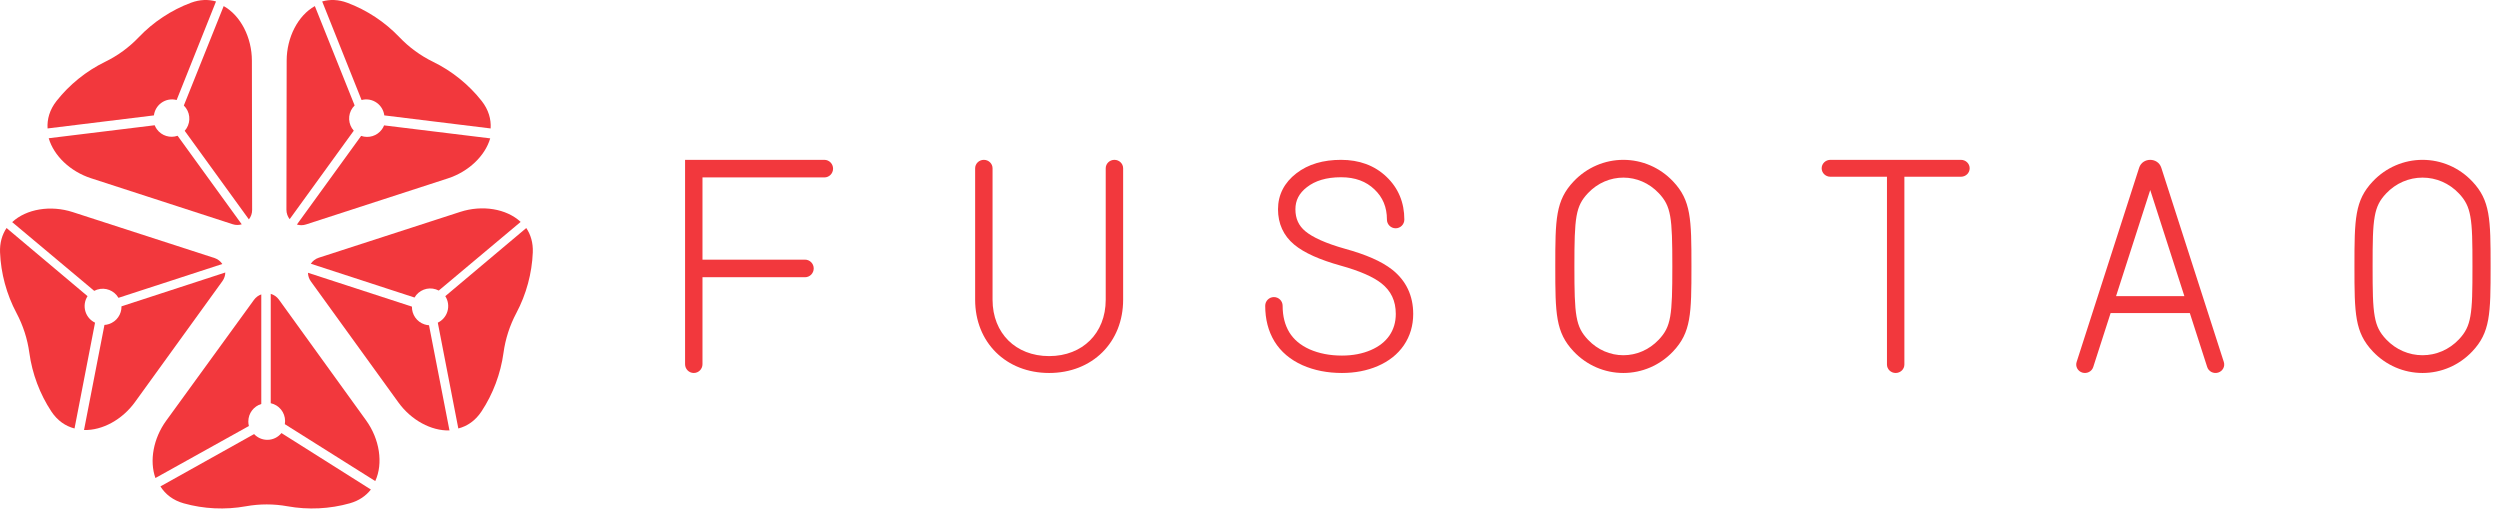
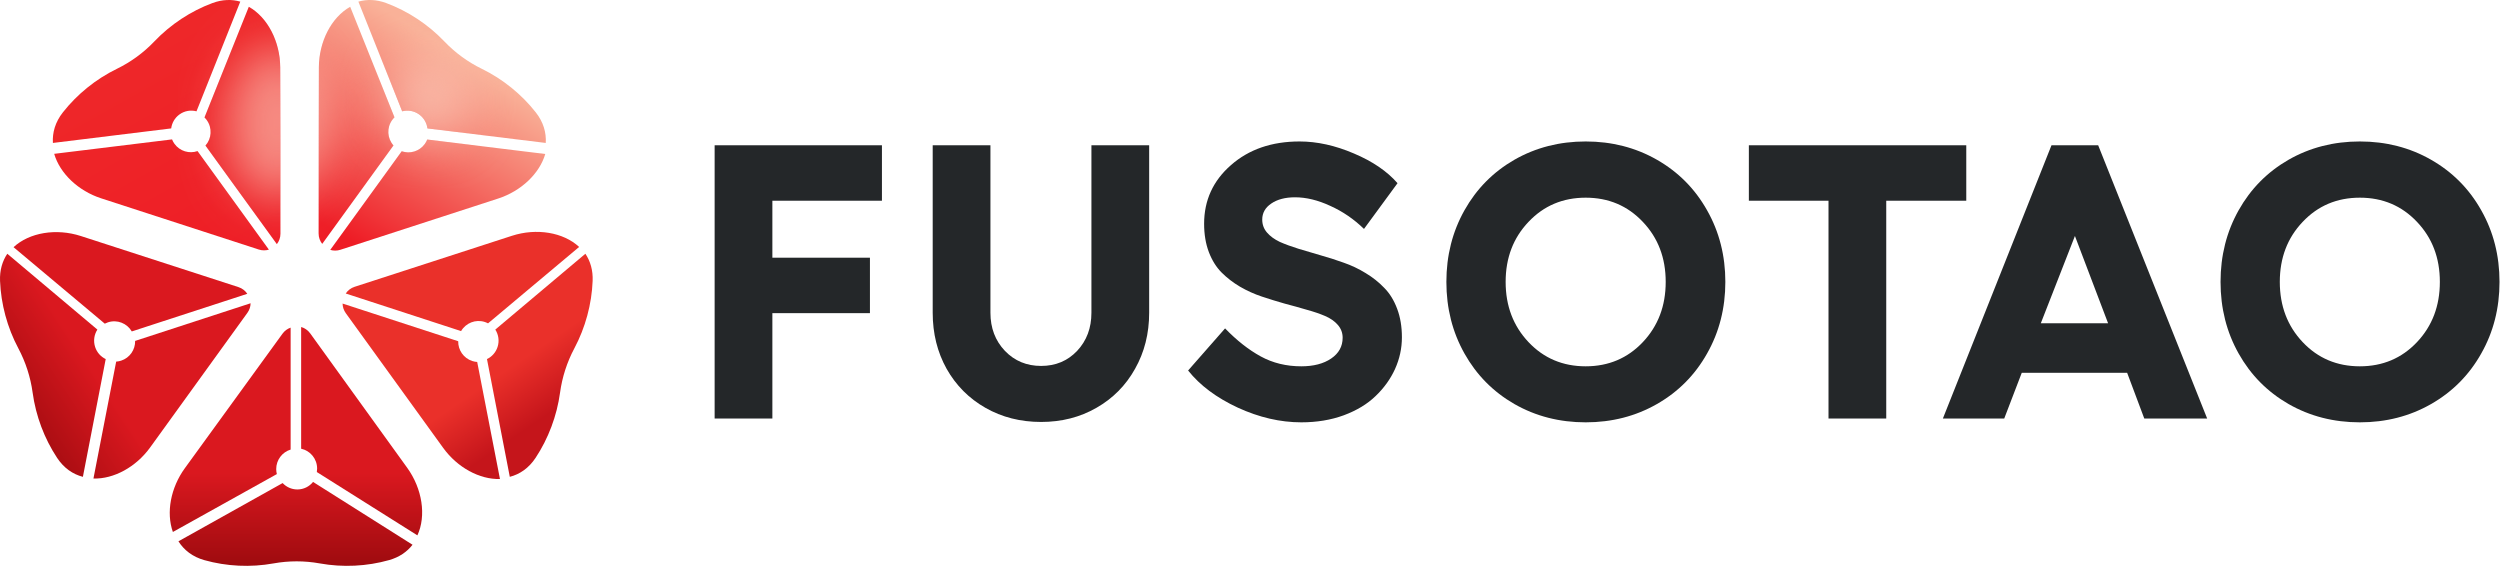
- <svg xmlns="http://www.w3.org/2000/svg" width="177" height="36" viewBox="0 0 177 36" fill="none">
-   <path d="M20.185 29.811C20.185 29.191 19.749 28.672 19.168 28.547L19.168 20.805C19.39 20.868 19.595 21.003 19.745 21.21L25.918 29.759C26.88 31.092 27.144 32.809 26.568 34.06L20.166 30.031C20.179 29.96 20.185 29.886 20.185 29.811Z" fill="#F2383D" />
-   <path d="M30.861 20.486C30.273 20.294 29.646 20.549 29.348 21.065L22.006 18.673C22.134 18.48 22.326 18.326 22.569 18.247L32.583 15.002C34.144 14.496 35.854 14.774 36.862 15.71L31.064 20.571C31 20.538 30.932 20.509 30.861 20.486Z" fill="#F2383D" />
-   <path d="M24.964 7.631C24.601 8.133 24.65 8.809 25.047 9.253L20.509 15.517C20.366 15.335 20.279 15.105 20.279 14.849L20.296 4.294C20.299 2.649 21.091 1.103 22.291 0.431L25.108 7.464C25.057 7.515 25.008 7.571 24.964 7.631Z" fill="#F2383D" />
-   <path d="M3.449 9.787C3.814 11.034 4.979 12.143 6.441 12.618L16.472 15.875C16.692 15.947 16.914 15.943 17.115 15.882L12.573 9.612C12.05 9.795 11.449 9.623 11.106 9.151C11.041 9.061 10.99 8.966 10.951 8.868L3.449 9.787Z" fill="#F2383D" />
-   <path d="M5.948 30.445C7.244 30.482 8.656 29.713 9.557 28.466L15.746 19.905C15.882 19.716 15.947 19.503 15.951 19.293L8.602 21.688C8.614 22.243 8.265 22.764 7.711 22.944C7.606 22.979 7.5 22.999 7.395 23.005L5.948 30.445Z" fill="#F2383D" />
-   <path d="M11.004 33.844C10.567 32.619 10.861 31.033 11.766 29.786L17.982 21.229C18.118 21.041 18.3 20.913 18.499 20.844L18.499 28.602C17.968 28.762 17.581 29.256 17.581 29.841C17.581 29.952 17.595 30.059 17.621 30.162L11.004 33.844Z" fill="#F2383D" />
-   <path d="M31.823 30.475C30.525 30.513 29.111 29.743 28.208 28.494L22.01 19.924C21.874 19.736 21.809 19.523 21.805 19.312L29.165 21.709C29.153 22.265 29.502 22.787 30.057 22.967C30.162 23.001 30.268 23.021 30.374 23.028L31.823 30.475Z" fill="#F2383D" />
-   <path d="M34.707 9.796C34.341 11.045 33.174 12.155 31.711 12.63L21.665 15.891C21.444 15.963 21.221 15.959 21.02 15.897L25.569 9.621C26.093 9.804 26.695 9.633 27.038 9.16C27.103 9.07 27.155 8.975 27.194 8.877L34.707 9.796Z" fill="#F2383D" />
-   <path d="M13.159 7.639C13.523 8.141 13.475 8.818 13.077 9.262L17.621 15.532C17.765 15.35 17.852 15.12 17.851 14.863L17.834 4.298C17.832 2.651 17.038 1.104 15.837 0.431L13.015 7.471C13.067 7.522 13.115 7.578 13.159 7.639Z" fill="#F2383D" />
-   <path d="M6.873 20.506C7.462 20.314 8.089 20.57 8.388 21.086L15.74 18.691C15.612 18.498 15.421 18.344 15.177 18.265L5.148 15.016C3.585 14.51 1.872 14.789 0.862 15.726L6.67 20.592C6.734 20.558 6.802 20.529 6.873 20.506Z" fill="#F2383D" />
-   <path d="M26.258 34.658L19.927 30.661C19.691 30.953 19.33 31.14 18.927 31.14C18.558 31.14 18.224 30.983 17.99 30.733L11.358 34.438C11.707 34.993 12.252 35.424 13.007 35.636C14.416 36.033 15.945 36.109 17.411 35.844C18.381 35.669 19.383 35.669 20.352 35.844C21.822 36.11 23.356 36.033 24.768 35.633C25.418 35.449 25.911 35.105 26.258 34.658Z" fill="#F2383D" />
-   <path d="M37.26 16.144L31.526 20.968C31.73 21.285 31.795 21.687 31.67 22.073C31.556 22.427 31.305 22.697 30.996 22.845L32.449 30.336C33.081 30.174 33.656 29.786 34.09 29.129C34.901 27.903 35.446 26.462 35.648 24.978C35.782 23.995 36.092 23.037 36.557 22.163C37.262 20.838 37.663 19.346 37.722 17.871C37.749 17.193 37.575 16.614 37.26 16.144Z" fill="#F2383D" />
-   <path d="M22.811 0.103L25.599 7.082C25.961 6.985 26.361 7.047 26.688 7.286C26.986 7.504 27.165 7.828 27.208 8.17L34.737 9.094C34.779 8.439 34.59 7.769 34.104 7.15C33.195 5.995 32.002 5.029 30.662 4.376C29.775 3.945 28.964 3.352 28.282 2.637C27.248 1.552 25.962 0.708 24.586 0.195C23.954 -0.04 23.353 -0.053 22.811 0.103Z" fill="#F2383D" />
-   <path d="M15.294 0.103L12.506 7.082C12.144 6.985 11.744 7.047 11.417 7.286C11.118 7.504 10.94 7.828 10.897 8.17L3.368 9.094C3.326 8.439 3.515 7.769 4.001 7.15C4.91 5.995 6.103 5.029 7.443 4.376C8.33 3.945 9.141 3.352 9.823 2.637C10.857 1.552 12.142 0.708 13.519 0.195C14.151 -0.04 14.752 -0.053 15.294 0.103Z" fill="#F2383D" />
-   <path d="M0.464 16.144L6.198 20.968C5.995 21.285 5.93 21.687 6.054 22.073C6.168 22.427 6.419 22.697 6.729 22.845L5.276 30.336C4.643 30.174 4.069 29.786 3.634 29.129C2.824 27.903 2.279 26.462 2.077 24.978C1.943 23.995 1.633 23.037 1.168 22.163C0.462 20.838 0.062 19.346 0.003 17.871C-0.024 17.193 0.149 16.614 0.464 16.144Z" fill="#F2383D" />
-   <path fill-rule="evenodd" clip-rule="evenodd" d="M111.418 12.839C110.134 14.194 110.114 15.507 110.114 18.862C110.114 22.218 110.134 23.531 111.418 24.886C112.346 25.865 113.61 26.407 114.934 26.407C116.257 26.407 117.522 25.865 118.45 24.886C119.734 23.531 119.754 22.218 119.754 18.862C119.754 15.507 119.734 14.194 118.45 12.839C117.522 11.859 116.257 11.317 114.934 11.317C113.61 11.317 112.346 11.859 111.418 12.839ZM118.401 18.862C118.401 15.376 118.318 14.602 117.435 13.67C116.749 12.947 115.848 12.575 114.934 12.575C114.019 12.575 113.118 12.947 112.433 13.67C111.55 14.602 111.467 15.376 111.467 18.862C111.467 22.349 111.55 23.122 112.433 24.055C113.118 24.778 114.019 25.15 114.934 25.15C115.848 25.15 116.749 24.778 117.435 24.055C118.318 23.122 118.401 22.349 118.401 18.862Z" fill="#F2383D" />
-   <path fill-rule="evenodd" clip-rule="evenodd" d="M128.974 11.915C128.974 11.585 129.25 11.317 129.591 11.317H138.836C139.177 11.317 139.453 11.585 139.453 11.915C139.453 12.245 139.177 12.513 138.836 12.513H134.83V25.81C134.83 26.14 134.554 26.407 134.213 26.407C133.873 26.407 133.597 26.14 133.597 25.81V12.513H129.591C129.25 12.513 128.974 12.245 128.974 11.915Z" fill="#F2383D" />
-   <path fill-rule="evenodd" clip-rule="evenodd" d="M151.451 11.877C151.692 11.131 152.78 11.131 153.02 11.877L157.447 25.63C157.548 25.946 157.367 26.281 157.042 26.38C156.717 26.478 156.372 26.303 156.27 25.987L155.039 22.164H149.432L148.201 25.987C148.1 26.303 147.754 26.478 147.429 26.38C147.104 26.281 146.923 25.946 147.025 25.63L151.451 11.877ZM149.817 20.967H154.654L152.236 13.453L149.817 20.967Z" fill="#F2383D" />
-   <path fill-rule="evenodd" clip-rule="evenodd" d="M48.503 11.317H58.365C58.705 11.317 58.981 11.596 58.981 11.94C58.981 12.283 58.705 12.562 58.365 12.562H49.736V18.383H56.995C57.335 18.383 57.611 18.662 57.611 19.005C57.611 19.349 57.335 19.628 56.995 19.628H49.736V25.785C49.736 26.129 49.46 26.407 49.119 26.407C48.779 26.407 48.503 26.129 48.503 25.785V11.317Z" fill="#F2383D" />
-   <path fill-rule="evenodd" clip-rule="evenodd" d="M91.78 12.273C92.626 11.617 93.7 11.317 94.946 11.317C96.22 11.317 97.311 11.704 98.16 12.515C99.007 13.318 99.427 14.345 99.427 15.547C99.427 15.887 99.151 16.163 98.811 16.163C98.471 16.163 98.195 15.887 98.195 15.547C98.195 14.661 97.898 13.964 97.311 13.409L97.309 13.407C96.724 12.847 95.955 12.549 94.946 12.549C93.897 12.549 93.111 12.8 92.535 13.247L92.534 13.247C91.966 13.686 91.715 14.197 91.715 14.816C91.715 15.483 91.95 15.982 92.417 16.371C92.931 16.799 93.846 17.225 95.237 17.616C96.682 18.014 97.812 18.496 98.565 19.09C99.557 19.872 100.055 20.938 100.055 22.226C100.055 23.045 99.837 23.792 99.392 24.446L99.391 24.448L99.39 24.449C98.946 25.095 98.322 25.58 97.549 25.915C96.78 26.247 95.93 26.407 95.009 26.407C93.991 26.407 93.055 26.227 92.213 25.855L92.211 25.854L92.209 25.853C91.358 25.47 90.689 24.913 90.233 24.173L90.232 24.171L90.231 24.169C89.787 23.437 89.577 22.589 89.577 21.649C89.577 21.309 89.853 21.033 90.193 21.033C90.534 21.033 90.81 21.309 90.81 21.649C90.81 22.4 90.976 23.019 91.284 23.529C91.594 24.031 92.059 24.434 92.713 24.729C93.377 25.022 94.138 25.175 95.009 25.175C95.785 25.175 96.466 25.041 97.06 24.784C97.649 24.529 98.078 24.182 98.374 23.752C98.669 23.317 98.822 22.816 98.822 22.226C98.822 21.297 98.483 20.595 97.801 20.057L97.801 20.057C97.24 19.614 96.296 19.186 94.907 18.802L94.905 18.802C93.463 18.398 92.345 17.914 91.628 17.317C90.864 16.681 90.483 15.828 90.483 14.816C90.483 13.783 90.937 12.923 91.78 12.273Z" fill="#F2383D" />
-   <path fill-rule="evenodd" clip-rule="evenodd" d="M69.656 11.317C69.997 11.317 70.273 11.585 70.273 11.915V21.223C70.273 22.428 70.699 23.42 71.392 24.107C72.085 24.794 73.078 25.212 74.279 25.212C75.48 25.212 76.473 24.794 77.165 24.107C77.859 23.42 78.285 22.428 78.285 21.223V11.915C78.285 11.585 78.561 11.317 78.902 11.317C79.242 11.317 79.518 11.585 79.518 11.915V21.223C79.518 22.708 78.988 24.01 78.047 24.943C77.106 25.877 75.787 26.407 74.279 26.407C72.771 26.407 71.452 25.877 70.511 24.943C69.57 24.01 69.04 22.708 69.04 21.223V11.915C69.04 11.585 69.316 11.317 69.656 11.317Z" fill="#F2383D" />
-   <path fill-rule="evenodd" clip-rule="evenodd" d="M167.999 12.839C166.715 14.194 166.695 15.507 166.695 18.862C166.695 22.218 166.715 23.531 167.999 24.886C168.928 25.865 170.192 26.407 171.515 26.407C172.839 26.407 174.103 25.865 175.032 24.886C176.316 23.531 176.335 22.218 176.335 18.862C176.335 15.507 176.316 14.194 175.032 12.839C174.103 11.859 172.839 11.317 171.515 11.317C170.192 11.317 168.928 11.859 167.999 12.839ZM174.899 15.319C174.774 14.627 174.554 14.184 174.089 13.694C173.399 12.966 172.474 12.575 171.515 12.575C170.557 12.575 169.632 12.966 168.942 13.694C168.477 14.184 168.256 14.627 168.132 15.319C167.99 16.103 167.981 17.143 167.981 18.862C167.981 20.582 167.99 21.622 168.132 22.406C168.256 23.098 168.477 23.54 168.942 24.031C169.632 24.759 170.557 25.15 171.515 25.15C172.474 25.15 173.399 24.759 174.089 24.031C174.554 23.54 174.774 23.098 174.899 22.406C175.041 21.622 175.05 20.582 175.05 18.862C175.05 17.143 175.041 16.103 174.899 15.319Z" fill="#F2383D" />
+ <svg xmlns="http://www.w3.org/2000/svg" width="1025" height="232" viewBox="0 0 1025 232" fill="none">
+   <path d="M240.01 104.038L203.075 135.128C204.386 137.167 204.806 139.761 204.002 142.251C203.267 144.529 201.652 146.271 199.659 147.22L209.016 195.501C213.09 194.453 216.793 191.954 219.59 187.721C224.812 179.817 228.32 170.536 229.624 160.967C230.487 154.638 232.482 148.458 235.479 142.827C240.022 134.291 242.604 124.678 242.983 115.168C243.157 110.798 242.039 107.069 240.01 104.038Z" fill="url(#paint0_linear_649:74)" />
+   <path d="M189.044 135.754C190.965 132.431 194.998 130.784 198.788 132.02C199.246 132.169 199.682 132.355 200.094 132.572L237.446 101.245C230.952 95.211 219.937 93.418 209.882 96.678L145.376 117.595C143.81 118.103 142.576 119.096 141.752 120.337L189.044 135.754Z" fill="url(#paint1_linear_649:74)" />
+   <path d="M181.702 183.632C187.519 191.679 196.625 196.638 204.985 196.395L195.651 148.405C194.972 148.361 194.287 148.233 193.611 148.012C190.038 146.848 187.789 143.488 187.865 139.907L140.457 124.458C140.48 125.815 140.901 127.189 141.779 128.403L181.702 183.632Z" fill="url(#paint2_linear_649:74)" />
+   <path d="M169.138 223.349L128.356 197.59C126.835 199.475 124.515 200.679 121.915 200.679C119.536 200.679 117.391 199.671 115.878 198.055L73.162 221.935C75.411 225.512 78.916 228.286 83.779 229.656C92.859 232.213 102.71 232.705 112.152 230.997C118.397 229.867 124.852 229.867 131.097 230.997C140.565 232.709 150.443 232.211 159.543 229.635C163.725 228.451 166.902 226.228 169.138 223.349Z" fill="url(#paint3_linear_649:74)" />
+   <path d="M123.468 183.972C127.212 184.778 130.019 188.118 130.019 192.116C130.019 192.599 129.978 193.073 129.899 193.534L171.134 219.497C174.847 211.436 173.143 200.37 166.945 191.782L127.186 136.689C126.22 135.351 124.898 134.481 123.468 134.078L123.468 183.972Z" fill="url(#paint4_linear_649:74)" />
+   <path d="M75.79 191.956C69.957 199.991 68.068 210.209 70.881 218.108L113.506 194.375C113.338 193.714 113.248 193.021 113.248 192.308C113.248 188.541 115.739 185.357 119.159 184.323L119.159 134.33C117.88 134.771 116.707 135.598 115.827 136.81L75.79 191.956Z" fill="url(#paint5_linear_649:74)" />
+   <path d="M39.925 135.129L2.991 104.038C0.962 107.069 -0.156 110.798 0.018 115.168C0.397 124.678 2.978 134.291 7.522 142.827C10.519 148.458 12.513 154.639 13.376 160.967C14.681 170.537 18.188 179.817 23.41 187.721C26.207 191.954 29.911 194.454 33.985 195.502L43.342 147.221C41.349 146.271 39.733 144.529 38.998 142.251C38.195 139.761 38.615 137.167 39.925 135.129Z" fill="url(#paint6_linear_649:74)" />
+   <path d="M38.313 196.2C46.661 196.442 55.753 191.488 61.562 183.449L101.425 128.276C102.301 127.063 102.722 125.691 102.745 124.335L55.407 139.768C55.484 143.346 53.238 146.703 49.671 147.866C48.995 148.086 48.312 148.215 47.634 148.258L38.313 196.2Z" fill="url(#paint7_linear_649:74)" />
+   <path d="M44.271 132.151C48.066 130.914 52.105 132.562 54.029 135.889L101.391 120.456C100.566 119.214 99.331 118.22 97.762 117.712L33.16 96.774C23.09 93.51 12.058 95.305 5.555 101.345L42.962 132.704C43.375 132.486 43.812 132.3 44.271 132.151Z" fill="url(#paint8_linear_649:74)" />
+   <path d="M164.892 45.64L146.937 0.667C150.427 -0.339 154.295 -0.258 158.369 1.26C167.235 4.561 175.518 10.004 182.178 16.992C186.571 21.602 191.792 25.422 197.504 28.203C206.14 32.409 213.823 38.636 219.676 46.079C222.81 50.065 224.027 54.384 223.758 58.608L175.259 52.648C174.978 50.447 173.831 48.361 171.906 46.953C169.803 45.415 167.223 45.016 164.892 45.64Z" fill="url(#paint9_linear_649:74)" />
+   <path d="M160.805 49.18C158.463 52.414 158.778 56.772 161.334 59.633L132.107 99.998C131.185 98.829 130.625 97.344 130.628 95.693L130.736 27.672C130.752 17.069 135.856 7.111 143.582 2.779L161.733 48.104C161.399 48.43 161.088 48.789 160.805 49.18Z" fill="url(#paint10_linear_649:74)" />
+   <path d="M223.56 63.133C221.207 71.181 213.69 78.334 204.262 81.396L139.551 102.409C138.129 102.871 136.696 102.848 135.402 102.451L164.702 62.005C168.075 63.185 171.956 62.078 174.164 59.03C174.582 58.453 174.916 57.84 175.167 57.206L223.56 63.133Z" fill="url(#paint11_linear_649:74)" />
+   <path d="M98.513 0.667L80.558 45.64C78.227 45.016 75.647 45.415 73.544 46.953C71.619 48.361 70.472 50.447 70.192 52.648L21.692 58.608C21.424 54.384 22.64 50.065 25.775 46.079C31.627 38.636 39.31 32.409 47.946 28.203C53.658 25.422 58.88 21.602 63.272 16.992C69.932 10.004 78.215 4.561 87.081 1.26C91.155 -0.258 95.023 -0.339 98.513 0.667Z" fill="url(#paint12_linear_649:74)" />
+   <path d="M41.487 81.317C32.072 78.258 24.567 71.112 22.217 63.071L70.538 57.151C70.789 57.784 71.123 58.397 71.54 58.973C73.745 62.018 77.62 63.124 80.988 61.946L110.244 102.35C108.952 102.747 107.521 102.77 106.101 102.308L41.487 81.317Z" fill="url(#paint13_linear_649:74)" />
+   <path d="M84.236 59.69C86.796 56.827 87.11 52.465 84.765 49.227C84.482 48.836 84.171 48.477 83.837 48.15L102.014 2.779C109.752 7.116 114.863 17.084 114.88 27.697L114.988 95.787C114.99 97.44 114.429 98.926 113.507 100.096L84.236 59.69Z" fill="url(#paint14_linear_649:74)" />
+   <mask id="mask0_649:74" style="mask-type:alpha" maskUnits="userSpaceOnUse" x="0" y="0" width="243" height="232">
+     <path d="M164.892 45.64L146.937 0.667C150.427 -0.339 154.295 -0.258 158.37 1.26C167.236 4.561 175.518 10.004 182.178 16.992C186.571 21.602 191.793 25.422 197.504 28.203C206.141 32.409 213.823 38.636 219.676 46.079C222.81 50.065 224.027 54.384 223.758 58.608L175.259 52.648C174.978 50.447 173.831 48.361 171.907 46.953C169.803 45.415 167.223 45.016 164.892 45.64Z" fill="url(#paint15_linear_649:74)" />
+     <path d="M240.009 104.038L203.075 135.128C204.385 137.167 204.805 139.761 204.002 142.25C203.267 144.528 201.651 146.271 199.658 147.22L209.015 195.501C213.089 194.453 216.793 191.953 219.59 187.72C224.812 179.816 228.32 170.536 229.624 160.967C230.487 154.638 232.481 148.457 235.478 142.827C240.022 134.29 242.603 124.677 242.982 115.168C243.156 110.798 242.038 107.069 240.009 104.038Z" fill="url(#paint16_linear_649:74)" />
+     <path d="M169.139 223.35L128.357 197.591C126.836 199.475 124.515 200.679 121.916 200.679C119.537 200.679 117.392 199.671 115.879 198.056L73.163 221.935C75.412 225.513 78.917 228.286 83.78 229.656C92.86 232.214 102.711 232.705 112.153 230.997C118.398 229.868 124.853 229.868 131.098 230.997C140.565 232.71 150.444 232.211 159.544 229.636C163.726 228.452 166.903 226.229 169.139 223.35Z" fill="url(#paint17_linear_649:74)" />
+     <path d="M98.513 0.667L80.558 45.64C78.227 45.016 75.647 45.415 73.543 46.953C71.619 48.361 70.472 50.447 70.191 52.648L21.692 58.608C21.423 54.384 22.64 50.065 25.774 46.079C31.627 38.636 39.309 32.409 47.946 28.203C53.657 25.422 58.879 21.602 63.272 16.992C69.932 10.004 78.214 4.561 87.08 1.26C91.155 -0.258 95.023 -0.339 98.513 0.667Z" fill="url(#paint18_linear_649:74)" />
+     <path d="M39.925 135.128L2.991 104.038C0.962 107.069 -0.156 110.798 0.018 115.168C0.397 124.677 2.978 134.29 7.522 142.827C10.519 148.457 12.513 154.638 13.376 160.967C14.681 170.536 18.188 179.816 23.41 187.72C26.207 191.953 29.911 194.453 33.985 195.501L43.342 147.22C41.349 146.271 39.733 144.528 38.998 142.25C38.195 139.761 38.615 137.167 39.925 135.128Z" fill="url(#paint19_linear_649:74)" />
+     <path d="M160.806 49.18C158.464 52.414 158.778 56.772 161.334 59.633L132.107 99.998C131.186 98.829 130.626 97.344 130.628 95.693L130.736 27.672C130.752 17.069 135.856 7.111 143.582 2.779L161.733 48.104C161.399 48.43 161.089 48.789 160.806 49.18Z" fill="url(#paint20_linear_649:74)" />
+     <path d="M189.043 135.754C190.965 132.43 194.998 130.784 198.787 132.02C199.245 132.169 199.681 132.354 200.094 132.572L237.445 101.245C230.952 95.211 219.936 93.418 209.882 96.678L145.375 117.595C143.809 118.103 142.575 119.096 141.752 120.336L189.043 135.754Z" fill="url(#paint21_linear_649:74)" />
+     <path d="M123.469 183.972C127.213 184.779 130.019 188.119 130.019 192.117C130.019 192.6 129.978 193.074 129.9 193.534L171.135 219.498C174.848 211.437 173.144 200.371 166.946 191.783L127.187 136.689C126.221 135.352 124.899 134.481 123.469 134.079L123.469 183.972Z" fill="url(#paint22_linear_649:74)" />
+     <path d="M41.486 81.317C32.072 78.258 24.566 71.112 22.217 63.071L70.538 57.151C70.789 57.784 71.122 58.397 71.54 58.973C73.744 62.018 77.62 63.124 80.987 61.946L110.244 102.35C108.952 102.747 107.521 102.77 106.101 102.308L41.486 81.317Z" fill="url(#paint23_linear_649:74)" />
+     <path d="M38.313 196.199C46.661 196.442 55.753 191.488 61.562 183.449L101.425 128.275C102.301 127.063 102.722 125.69 102.745 124.334L55.407 139.768C55.484 143.346 53.238 146.702 49.671 147.865C48.995 148.085 48.312 148.214 47.634 148.258L38.313 196.199Z" fill="url(#paint24_linear_649:74)" />
+     <path d="M84.235 59.69C86.795 56.827 87.11 52.465 84.764 49.227C84.481 48.836 84.17 48.477 83.836 48.15L102.014 2.779C109.751 7.116 114.863 17.084 114.879 27.697L114.987 95.787C114.99 97.44 114.429 98.926 113.506 100.096L84.235 59.69Z" fill="url(#paint25_linear_649:74)" />
+     <path d="M223.56 63.133C221.207 71.181 213.691 78.334 204.262 81.396L139.551 102.409C138.129 102.871 136.696 102.848 135.402 102.451L164.702 62.005C168.075 63.185 171.956 62.078 174.164 59.03C174.582 58.453 174.916 57.84 175.167 57.206L223.56 63.133Z" fill="url(#paint26_linear_649:74)" />
+     <path d="M181.701 183.631C187.518 191.679 196.624 196.638 204.984 196.395L195.65 148.405C194.971 148.361 194.287 148.232 193.61 148.012C190.038 146.848 187.788 143.488 187.865 139.906L140.456 124.458C140.479 125.814 140.901 127.189 141.778 128.402L181.701 183.631Z" fill="url(#paint27_linear_649:74)" />
+     <path d="M75.791 191.957C69.957 199.992 68.069 210.21 70.882 218.109L113.507 194.376C113.339 193.715 113.249 193.022 113.249 192.309C113.249 188.541 115.74 185.358 119.16 184.324L119.16 134.331C117.881 134.772 116.708 135.598 115.828 136.81L75.791 191.957Z" fill="url(#paint28_linear_649:74)" />
+     <path d="M44.271 132.15C48.066 130.914 52.105 132.562 54.029 135.889L101.391 120.455C100.566 119.214 99.331 118.219 97.762 117.711L33.16 96.773C23.09 93.509 12.058 95.304 5.555 101.344L42.962 132.703C43.375 132.485 43.812 132.3 44.271 132.15Z" fill="url(#paint29_linear_649:74)" />
+   </mask>
+   <g mask="url(#mask0_649:74)">
+     <g filter="url(#filter0_f_649:74)">
+       <circle cx="176" cy="41" r="16" fill="#FAC7B5" fill-opacity="0.8" />
+     </g>
+     <g filter="url(#filter1_f_649:74)">
+       <ellipse cx="113.5" cy="50.5" rx="20.5" ry="31.5" fill="#FAC7B5" fill-opacity="0.65" />
+     </g>
+   </g>
+   <path d="M293 59.562H361.594V82.297H316.672V105.656H356.672V128.391H316.672V171.594H293V59.562Z" fill="#242729" />
+   <path d="M426.86 173C418.422 173 410.818 171.073 404.047 167.219C397.277 163.365 391.964 158.026 388.11 151.203C384.308 144.38 382.407 136.724 382.407 128.234V59.562H406.079V128.234C406.079 134.484 408.058 139.693 412.016 143.859C415.974 147.974 420.922 150.031 426.86 150.031C432.797 150.031 437.719 147.974 441.625 143.859C445.532 139.693 447.485 134.484 447.485 128.234V59.562H471.157V128.234C471.157 136.724 469.23 144.38 465.375 151.203C461.573 158.026 456.287 163.365 449.516 167.219C442.797 171.073 435.245 173 426.86 173Z" fill="#242729" />
+   <path d="M532.829 58C540.016 58 547.438 59.641 555.094 62.922C562.75 66.151 568.714 70.213 572.985 75.109L559.235 93.859C555.12 89.849 550.511 86.698 545.407 84.406C540.355 82.062 535.537 80.891 530.954 80.891C526.943 80.891 523.688 81.75 521.188 83.469C518.74 85.135 517.516 87.323 517.516 90.031C517.516 92.062 518.167 93.833 519.469 95.344C520.771 96.854 522.516 98.13 524.704 99.172C526.943 100.161 529.495 101.099 532.36 101.984C535.224 102.818 538.219 103.703 541.344 104.641C544.521 105.526 547.698 106.542 550.875 107.688C554.053 108.781 557.073 110.214 559.938 111.984C562.803 113.703 565.329 115.708 567.516 118C569.756 120.24 571.527 123.104 572.829 126.594C574.131 130.031 574.782 133.938 574.782 138.312C574.782 142.792 573.844 147.115 571.969 151.281C570.094 155.396 567.438 159.094 564 162.375C560.615 165.656 556.266 168.286 550.954 170.266C545.693 172.193 539.886 173.156 533.532 173.156C524.938 173.156 516.266 171.151 507.516 167.141C498.766 163.078 491.969 158 487.125 151.906L502.282 134.641C507.073 139.589 511.943 143.417 516.891 146.125C521.839 148.833 527.386 150.188 533.532 150.188C538.584 150.188 542.672 149.12 545.797 146.984C548.922 144.849 550.485 142.01 550.485 138.469C550.485 136.49 549.834 134.745 548.532 133.234C547.23 131.724 545.485 130.5 543.297 129.562C541.11 128.625 538.584 127.766 535.719 126.984C532.907 126.151 529.912 125.318 526.735 124.484C523.61 123.599 520.485 122.635 517.36 121.594C514.235 120.552 511.24 119.198 508.375 117.531C505.563 115.865 503.063 113.938 500.875 111.75C498.688 109.562 496.943 106.776 495.641 103.391C494.339 99.953 493.688 96.073 493.688 91.75C493.688 82.115 497.36 74.094 504.704 67.688C512.047 61.229 521.422 58 532.829 58Z" fill="#242729" />
+   <path d="M620.907 65.5C629.657 60.5 639.396 58 650.125 58C660.855 58 670.594 60.5 679.344 65.5C688.094 70.5 694.943 77.401 699.891 86.203C704.891 95.005 707.391 104.797 707.391 115.578C707.391 126.359 704.891 136.151 699.891 144.953C694.943 153.755 688.094 160.656 679.344 165.656C670.594 170.656 660.855 173.156 650.125 173.156C639.396 173.156 629.657 170.656 620.907 165.656C612.209 160.656 605.386 153.755 600.438 144.953C595.49 136.151 593.016 126.359 593.016 115.578C593.016 104.797 595.49 95.005 600.438 86.203C605.386 77.401 612.209 70.5 620.907 65.5ZM673.563 90.969C667.313 84.354 659.5 81.047 650.125 81.047C640.75 81.047 632.938 84.354 626.688 90.969C620.438 97.531 617.313 105.734 617.313 115.578C617.313 125.422 620.438 133.651 626.688 140.266C632.938 146.88 640.75 150.188 650.125 150.188C659.5 150.188 667.313 146.88 673.563 140.266C679.813 133.651 682.938 125.422 682.938 115.578C682.938 105.734 679.813 97.531 673.563 90.969Z" fill="#242729" />
+   <path d="M806.172 59.562V82.297H773.36V171.594H749.688V82.297H717.032V59.562H806.172Z" fill="#242729" />
+   <path d="M879.157 171.594L872.125 152.844H828.922L821.735 171.594H796.579L841.11 59.562H860.25L904.938 171.594H879.157ZM836.735 132.531H864.313L850.719 96.75L836.735 132.531Z" fill="#242729" />
+   <path d="M938.313 65.5C947.063 60.5 956.803 58 967.532 58C978.261 58 988 60.5 996.75 65.5C1005.5 70.5 1012.35 77.401 1017.3 86.203C1022.3 95.005 1024.8 104.797 1024.8 115.578C1024.8 126.359 1022.3 136.151 1017.3 144.953C1012.35 153.755 1005.5 160.656 996.75 165.656C988 170.656 978.261 173.156 967.532 173.156C956.803 173.156 947.063 170.656 938.313 165.656C929.615 160.656 922.792 153.755 917.844 144.953C912.896 136.151 910.422 126.359 910.422 115.578C910.422 104.797 912.896 95.005 917.844 86.203C922.792 77.401 929.615 70.5 938.313 65.5ZM990.969 90.969C984.719 84.354 976.907 81.047 967.532 81.047C958.157 81.047 950.344 84.354 944.094 90.969C937.844 97.531 934.719 105.734 934.719 115.578C934.719 125.422 937.844 133.651 944.094 140.266C950.344 146.88 958.157 150.188 967.532 150.188C976.907 150.188 984.719 146.88 990.969 140.266C997.219 133.651 1000.34 125.422 1000.34 115.578C1000.34 105.734 997.219 97.531 990.969 90.969Z" fill="#242729" />
+   <defs>
+     <filter id="filter0_f_649:74" x="140" y="5" width="72" height="72" filterUnits="userSpaceOnUse" color-interpolation-filters="sRGB">
+       <feFlood flood-opacity="0" result="BackgroundImageFix" />
+       <feBlend mode="normal" in="SourceGraphic" in2="BackgroundImageFix" result="shape" />
+       <feGaussianBlur stdDeviation="10" result="effect1_foregroundBlur_649:74" />
+     </filter>
+     <filter id="filter1_f_649:74" x="73" y="-1" width="81" height="103" filterUnits="userSpaceOnUse" color-interpolation-filters="sRGB">
+       <feFlood flood-opacity="0" result="BackgroundImageFix" />
+       <feBlend mode="normal" in="SourceGraphic" in2="BackgroundImageFix" result="shape" />
+       <feGaussianBlur stdDeviation="10" result="effect1_foregroundBlur_649:74" />
+     </filter>
+     <linearGradient id="paint0_linear_649:74" x1="192" y1="136.5" x2="218" y2="174.5" gradientUnits="userSpaceOnUse">
+       <stop offset="0.464" stop-color="#EA302A" />
+       <stop offset="1" stop-color="#C5151B" />
+     </linearGradient>
+     <linearGradient id="paint1_linear_649:74" x1="192" y1="136.5" x2="218" y2="174.5" gradientUnits="userSpaceOnUse">
+       <stop offset="0.464" stop-color="#EA302A" />
+       <stop offset="1" stop-color="#C5151B" />
+     </linearGradient>
+     <linearGradient id="paint2_linear_649:74" x1="192" y1="136.5" x2="218" y2="174.5" gradientUnits="userSpaceOnUse">
+       <stop offset="0.464" stop-color="#EA302A" />
+       <stop offset="1" stop-color="#C5151B" />
+     </linearGradient>
+     <linearGradient id="paint3_linear_649:74" x1="121" y1="232" x2="121" y2="194" gradientUnits="userSpaceOnUse">
+       <stop stop-color="#9E0B0F" />
+       <stop offset="1" stop-color="#DA181F" />
+     </linearGradient>
+     <linearGradient id="paint4_linear_649:74" x1="121" y1="232" x2="121" y2="194" gradientUnits="userSpaceOnUse">
+       <stop stop-color="#9E0B0F" />
+       <stop offset="1" stop-color="#DA181F" />
+     </linearGradient>
+     <linearGradient id="paint5_linear_649:74" x1="121" y1="232" x2="121" y2="194" gradientUnits="userSpaceOnUse">
+       <stop stop-color="#9E0B0F" />
+       <stop offset="1" stop-color="#DA181F" />
+     </linearGradient>
+     <linearGradient id="paint6_linear_649:74" x1="-2.78285e-06" y1="174" x2="42.5" y2="146" gradientUnits="userSpaceOnUse">
+       <stop stop-color="#9A0A0E" />
+       <stop offset="0.869" stop-color="#DA181F" />
+     </linearGradient>
+     <linearGradient id="paint7_linear_649:74" x1="-2.78285e-06" y1="174" x2="42.5" y2="146" gradientUnits="userSpaceOnUse">
+       <stop stop-color="#9A0A0E" />
+       <stop offset="0.869" stop-color="#DA181F" />
+     </linearGradient>
+     <linearGradient id="paint8_linear_649:74" x1="-2.78285e-06" y1="174" x2="42.5" y2="146" gradientUnits="userSpaceOnUse">
+       <stop stop-color="#9A0A0E" />
+       <stop offset="0.869" stop-color="#DA181F" />
+     </linearGradient>
+     <linearGradient id="paint9_linear_649:74" x1="177" y1="16" x2="131" y2="91" gradientUnits="userSpaceOnUse">
+       <stop stop-color="#F9B198" />
+       <stop offset="1" stop-color="#EE1C25" />
+     </linearGradient>
+     <linearGradient id="paint10_linear_649:74" x1="177" y1="16" x2="131" y2="91" gradientUnits="userSpaceOnUse">
+       <stop stop-color="#F9B198" />
+       <stop offset="1" stop-color="#EE1C25" />
+     </linearGradient>
+     <linearGradient id="paint11_linear_649:74" x1="177" y1="16" x2="131" y2="91" gradientUnits="userSpaceOnUse">
+       <stop stop-color="#F9B198" />
+       <stop offset="1" stop-color="#EE1C25" />
+     </linearGradient>
+     <linearGradient id="paint12_linear_649:74" x1="54.5" y1="22" x2="109" y2="119" gradientUnits="userSpaceOnUse">
+       <stop stop-color="#EE2729" />
+       <stop offset="1" stop-color="#EE1C25" />
+     </linearGradient>
+     <linearGradient id="paint13_linear_649:74" x1="54.5" y1="22" x2="109" y2="119" gradientUnits="userSpaceOnUse">
+       <stop stop-color="#EE2729" />
+       <stop offset="1" stop-color="#EE1C25" />
+     </linearGradient>
+     <linearGradient id="paint14_linear_649:74" x1="54.5" y1="22" x2="109" y2="119" gradientUnits="userSpaceOnUse">
+       <stop stop-color="#EE2729" />
+       <stop offset="1" stop-color="#EE1C25" />
+     </linearGradient>
+     <linearGradient id="paint15_linear_649:74" x1="121.5" y1="-1.20419e-06" x2="121.5" y2="232" gradientUnits="userSpaceOnUse">
+       <stop stop-color="#EF4934" />
+       <stop offset="1" stop-color="#D2171D" />
+     </linearGradient>
+     <linearGradient id="paint16_linear_649:74" x1="121.5" y1="-1.20419e-06" x2="121.5" y2="232" gradientUnits="userSpaceOnUse">
+       <stop stop-color="#EF4934" />
+       <stop offset="1" stop-color="#D2171D" />
+     </linearGradient>
+     <linearGradient id="paint17_linear_649:74" x1="121.5" y1="-1.20419e-06" x2="121.5" y2="232" gradientUnits="userSpaceOnUse">
+       <stop stop-color="#EF4934" />
+       <stop offset="1" stop-color="#D2171D" />
+     </linearGradient>
+     <linearGradient id="paint18_linear_649:74" x1="121.5" y1="-1.20419e-06" x2="121.5" y2="232" gradientUnits="userSpaceOnUse">
+       <stop stop-color="#EF4934" />
+       <stop offset="1" stop-color="#D2171D" />
+     </linearGradient>
+     <linearGradient id="paint19_linear_649:74" x1="121.5" y1="-1.20419e-06" x2="121.5" y2="232" gradientUnits="userSpaceOnUse">
+       <stop stop-color="#EF4934" />
+       <stop offset="1" stop-color="#D2171D" />
+     </linearGradient>
+     <linearGradient id="paint20_linear_649:74" x1="121.5" y1="-1.20419e-06" x2="121.5" y2="232" gradientUnits="userSpaceOnUse">
+       <stop stop-color="#EF4934" />
+       <stop offset="1" stop-color="#D2171D" />
+     </linearGradient>
+     <linearGradient id="paint21_linear_649:74" x1="121.5" y1="-1.20419e-06" x2="121.5" y2="232" gradientUnits="userSpaceOnUse">
+       <stop stop-color="#EF4934" />
+       <stop offset="1" stop-color="#D2171D" />
+     </linearGradient>
+     <linearGradient id="paint22_linear_649:74" x1="121.5" y1="-1.20419e-06" x2="121.5" y2="232" gradientUnits="userSpaceOnUse">
+       <stop stop-color="#EF4934" />
+       <stop offset="1" stop-color="#D2171D" />
+     </linearGradient>
+     <linearGradient id="paint23_linear_649:74" x1="121.5" y1="-1.20419e-06" x2="121.5" y2="232" gradientUnits="userSpaceOnUse">
+       <stop stop-color="#EF4934" />
+       <stop offset="1" stop-color="#D2171D" />
+     </linearGradient>
+     <linearGradient id="paint24_linear_649:74" x1="121.5" y1="-1.20419e-06" x2="121.5" y2="232" gradientUnits="userSpaceOnUse">
+       <stop stop-color="#EF4934" />
+       <stop offset="1" stop-color="#D2171D" />
+     </linearGradient>
+     <linearGradient id="paint25_linear_649:74" x1="121.5" y1="-1.20419e-06" x2="121.5" y2="232" gradientUnits="userSpaceOnUse">
+       <stop stop-color="#EF4934" />
+       <stop offset="1" stop-color="#D2171D" />
+     </linearGradient>
+     <linearGradient id="paint26_linear_649:74" x1="121.5" y1="-1.20419e-06" x2="121.5" y2="232" gradientUnits="userSpaceOnUse">
+       <stop stop-color="#EF4934" />
+       <stop offset="1" stop-color="#D2171D" />
+     </linearGradient>
+     <linearGradient id="paint27_linear_649:74" x1="121.5" y1="-1.20419e-06" x2="121.5" y2="232" gradientUnits="userSpaceOnUse">
+       <stop stop-color="#EF4934" />
+       <stop offset="1" stop-color="#D2171D" />
+     </linearGradient>
+     <linearGradient id="paint28_linear_649:74" x1="121.5" y1="-1.20419e-06" x2="121.5" y2="232" gradientUnits="userSpaceOnUse">
+       <stop stop-color="#EF4934" />
+       <stop offset="1" stop-color="#D2171D" />
+     </linearGradient>
+     <linearGradient id="paint29_linear_649:74" x1="121.5" y1="-1.20419e-06" x2="121.5" y2="232" gradientUnits="userSpaceOnUse">
+       <stop stop-color="#EF4934" />
+       <stop offset="1" stop-color="#D2171D" />
+     </linearGradient>
+   </defs>
</svg>
